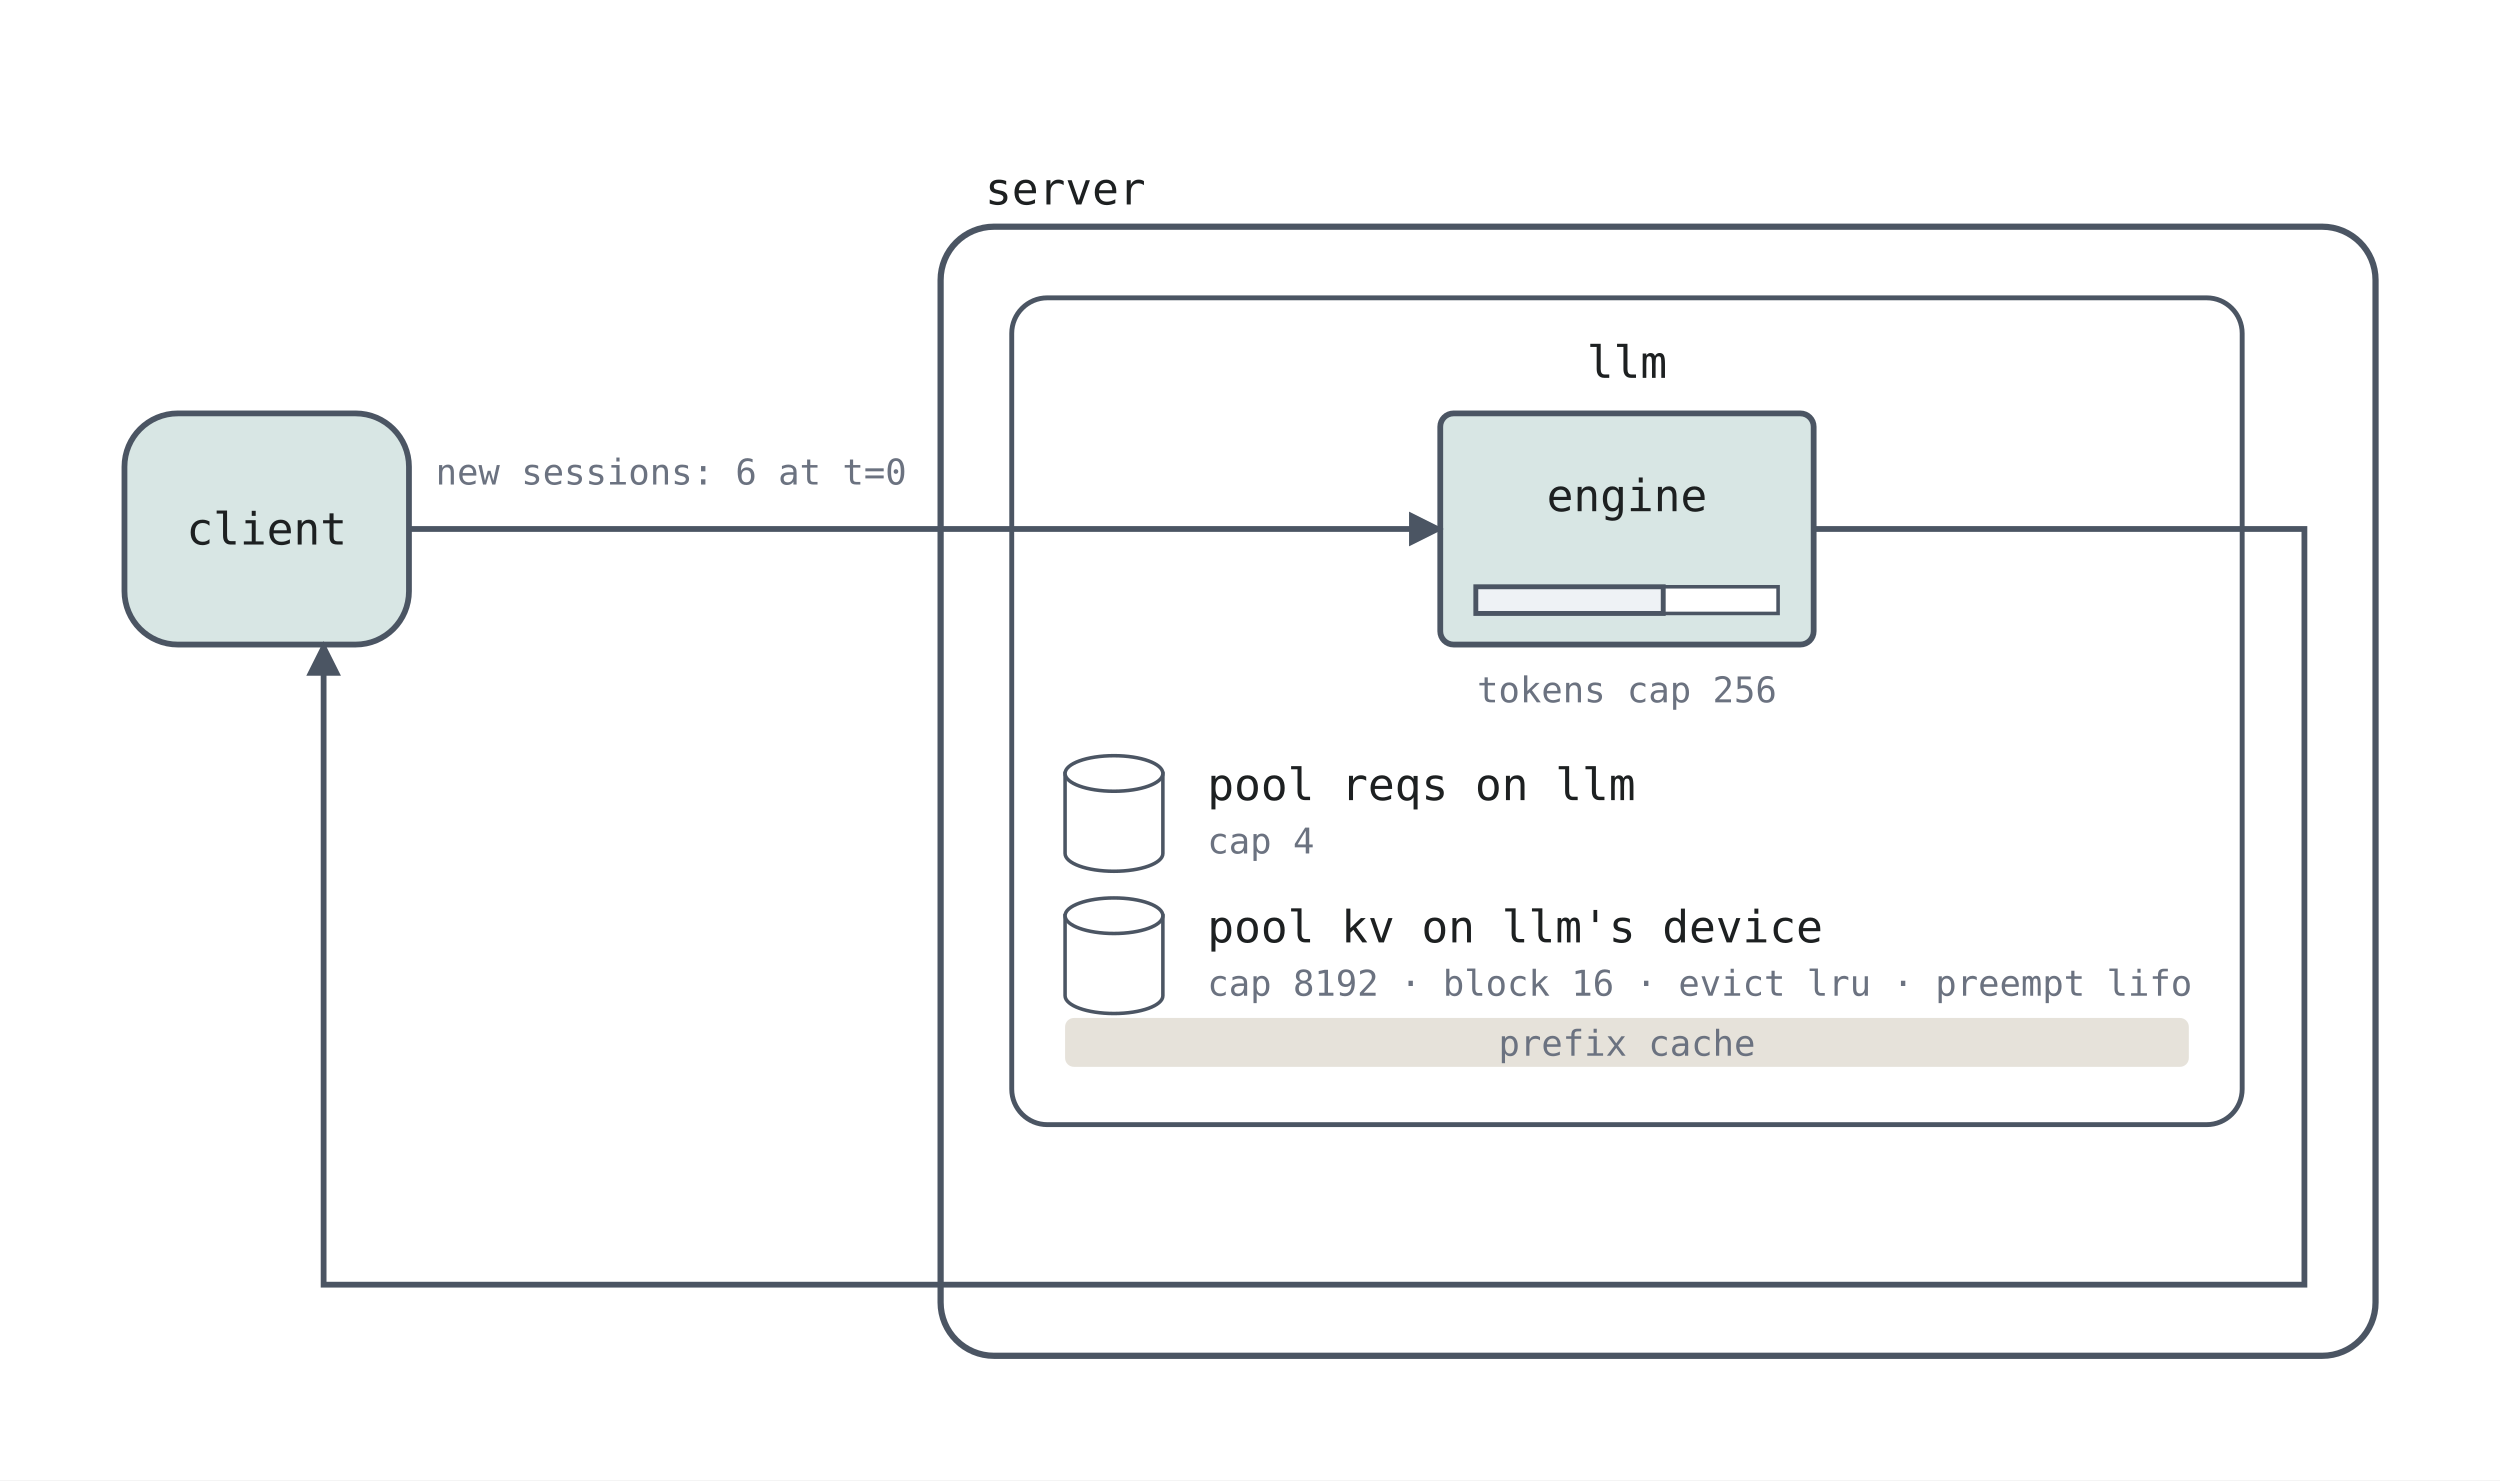
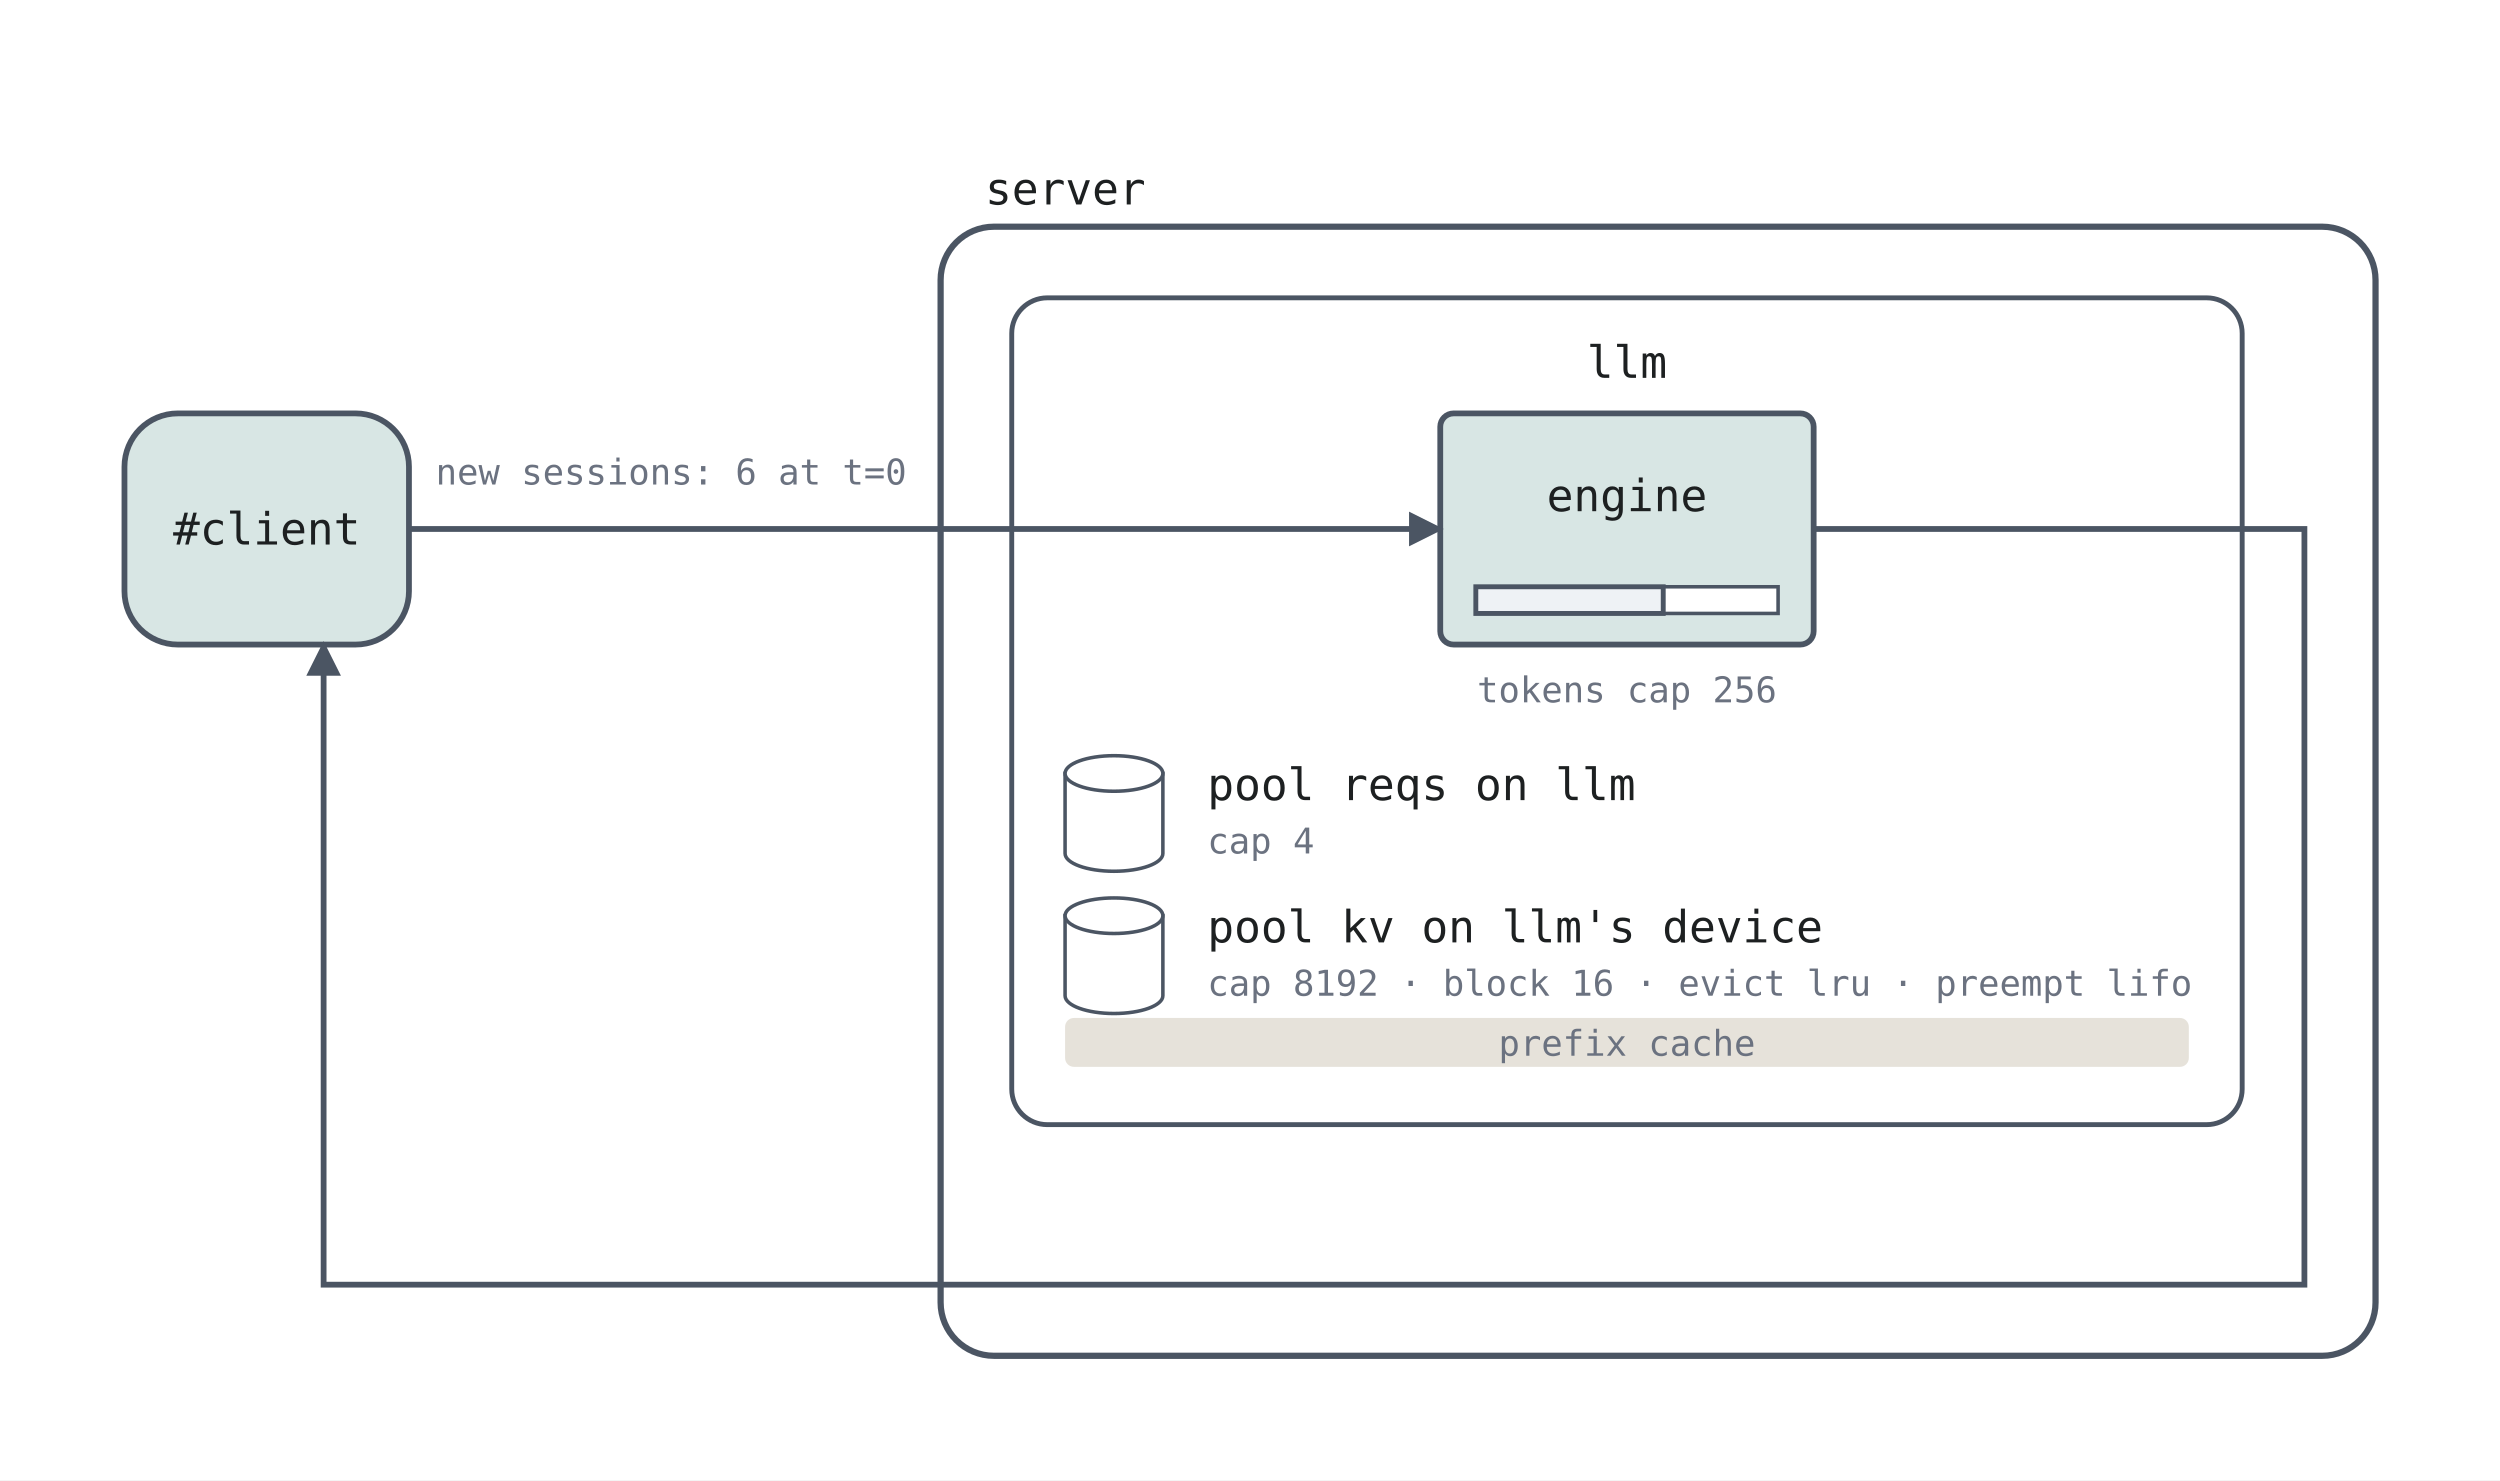
<svg xmlns="http://www.w3.org/2000/svg" width="562.4" height="333" viewBox="0 0 562.4 333" role="img">
  <style>
  text { font-family: ui-monospace, "SF Mono", Menlo, Consolas, monospace; }
  @media (prefers-color-scheme: dark) {
    text { fill: #e8e6e3; } text.dim { fill: #9aa4b2; }
    .bg { fill:#14171a }
    .solid { fill:#232a31;stroke:#b6bfcc }
    .cached { fill:#33302a }
    .instance { fill:#1a1f24;stroke:#b6bfcc }
    .frame { stroke:#b6bfcc }
    .server { stroke:#b6bfcc }
    .enclosure { stroke:#9aa4b2 }
    .station { fill:#26403d;stroke:#b6bfcc }
    .cell { fill:#14171a;stroke:#b6bfcc }
    .rail { stroke:#b6bfcc }
    .flow { stroke:#b6bfcc }
    .back { stroke:#b6bfcc }
    .poster { fill:#b6bfcc }
    .relation { stroke:#9aa4b2 }
  }
</style>
  <defs>
    <marker id="a" viewBox="0 0 10 10" refX="9" refY="5" markerWidth="6" markerHeight="6" orient="auto-start-reverse">
      <path d="M0 0 L10 5 L0 10 z" fill="context-stroke" />
    </marker>
  </defs>
  <rect class="bg" fill="#ffffff" x="0" y="0" width="562.4" height="333" />
  <rect class="server" fill="none" stroke="#4b5563" stroke-width="1.4" data-role="server" x="211.6" y="51" width="322.8" height="254" rx="12" />
  <rect class="frame" fill="none" stroke="#4b5563" stroke-width="1.1" x="227.6" y="67" width="276.8" height="186" rx="8" />
  <g data-pool="reqs" data-role="drum">
    <path class="cell" fill="#ffffff" stroke="#4b5563" stroke-width=".8" d="M 239.6 174 L 239.6 192 A 11 4 0 0 0 261.6 192 L 261.6 174 Z" />
    <ellipse class="cell" fill="#ffffff" stroke="#4b5563" stroke-width=".8" cx="250.6" cy="174" rx="11" ry="4" />
  </g>
  <text x="271.6" y="180" text-anchor="start" font-size="10" fill="#1d2021">pool reqs on llm</text>
  <text x="271.6" y="192" text-anchor="start" font-size="8" fill="#6b7280" class="dim">cap 4</text>
  <g data-pool="kv" data-role="drum">
    <path class="cell" fill="#ffffff" stroke="#4b5563" stroke-width=".8" d="M 239.6 206 L 239.6 224 A 11 4 0 0 0 261.6 224 L 261.6 206 Z" />
    <ellipse class="cell" fill="#ffffff" stroke="#4b5563" stroke-width=".8" cx="250.6" cy="206" rx="11" ry="4" />
  </g>
  <text x="271.6" y="212" text-anchor="start" font-size="10" fill="#1d2021">pool kv on llm's device</text>
  <text x="271.6" y="224" text-anchor="start" font-size="8" fill="#6b7280" class="dim">cap 8192 · block 16 · evict lru · preempt lifo</text>
  <rect class="cached" fill="#e6e2da" stroke="none" x="239.6" y="229" width="252.8" height="11" rx="2" />
  <text x="366" y="237.5" text-anchor="middle" font-size="8" fill="#6b7280" class="dim">prefix cache</text>
  <g data-node="llm" data-stage="llm">
    <rect class="station" fill="#d8e6e4" stroke="#4b5563" stroke-width="1.3" x="324" y="93" width="84" height="52" rx="3" />
    <rect class="cell" fill="#ffffff" stroke="#4b5563" stroke-width=".8" x="332" y="132" width="68" height="6" />
    <rect class="solid" fill="#eef2f5" stroke="#4b5563" stroke-width="1.1" data-role="budget" x="332" y="132" width="42.16" height="6" />
    <text x="366" y="115" text-anchor="middle" font-size="10" fill="#1d2021">engine</text>
  </g>
  <text x="366" y="85" text-anchor="middle" font-size="10" fill="#1d2021">llm</text>
  <text x="366" y="158" text-anchor="middle" font-size="8" fill="#6b7280" class="dim">tokens cap 256</text>
-   <g data-node="client" data-role="client">
+   <g data-node="#client" data-role="client">
    <rect class="station" fill="#d8e6e4" stroke="#4b5563" stroke-width="1.3" x="28" y="93" width="64" height="52" rx="12" />
-     <text x="60" y="122.5" text-anchor="middle" font-size="10" fill="#1d2021">client</text>
+     <text x="60" y="122.5" text-anchor="middle" font-size="10" fill="#1d2021">#client</text>
  </g>
-   <path class="flow" fill="none" stroke="#4b5563" stroke-width="1.3" data-role="arrival" data-from="client" data-to="llm" d="M92 119 L324 119" marker-end="url(#a)" />
+   <path class="flow" fill="none" stroke="#4b5563" stroke-width="1.3" data-role="arrival" data-from="#client" data-to="llm" d="M92 119 L324 119" marker-end="url(#a)" />
  <text x="98" y="109" text-anchor="start" font-size="8" fill="#6b7280" class="dim">new sessions: 6 at t=0</text>
-   <path class="flow" fill="none" stroke="#4b5563" stroke-width="1.3" data-role="exit" data-from="llm" data-to="client" d="M408 119 L518.4 119 L518.4 289 L72.8 289 L72.8 145" marker-end="url(#a)" />
+   <path class="flow" fill="none" stroke="#4b5563" stroke-width="1.3" data-role="exit" data-from="llm" data-to="#client" d="M408 119 L518.4 119 L518.4 289 L72.8 289 L72.8 145" marker-end="url(#a)" />
  <text x="221.6" y="46" text-anchor="start" font-size="10" fill="#1d2021">server</text>
</svg>
